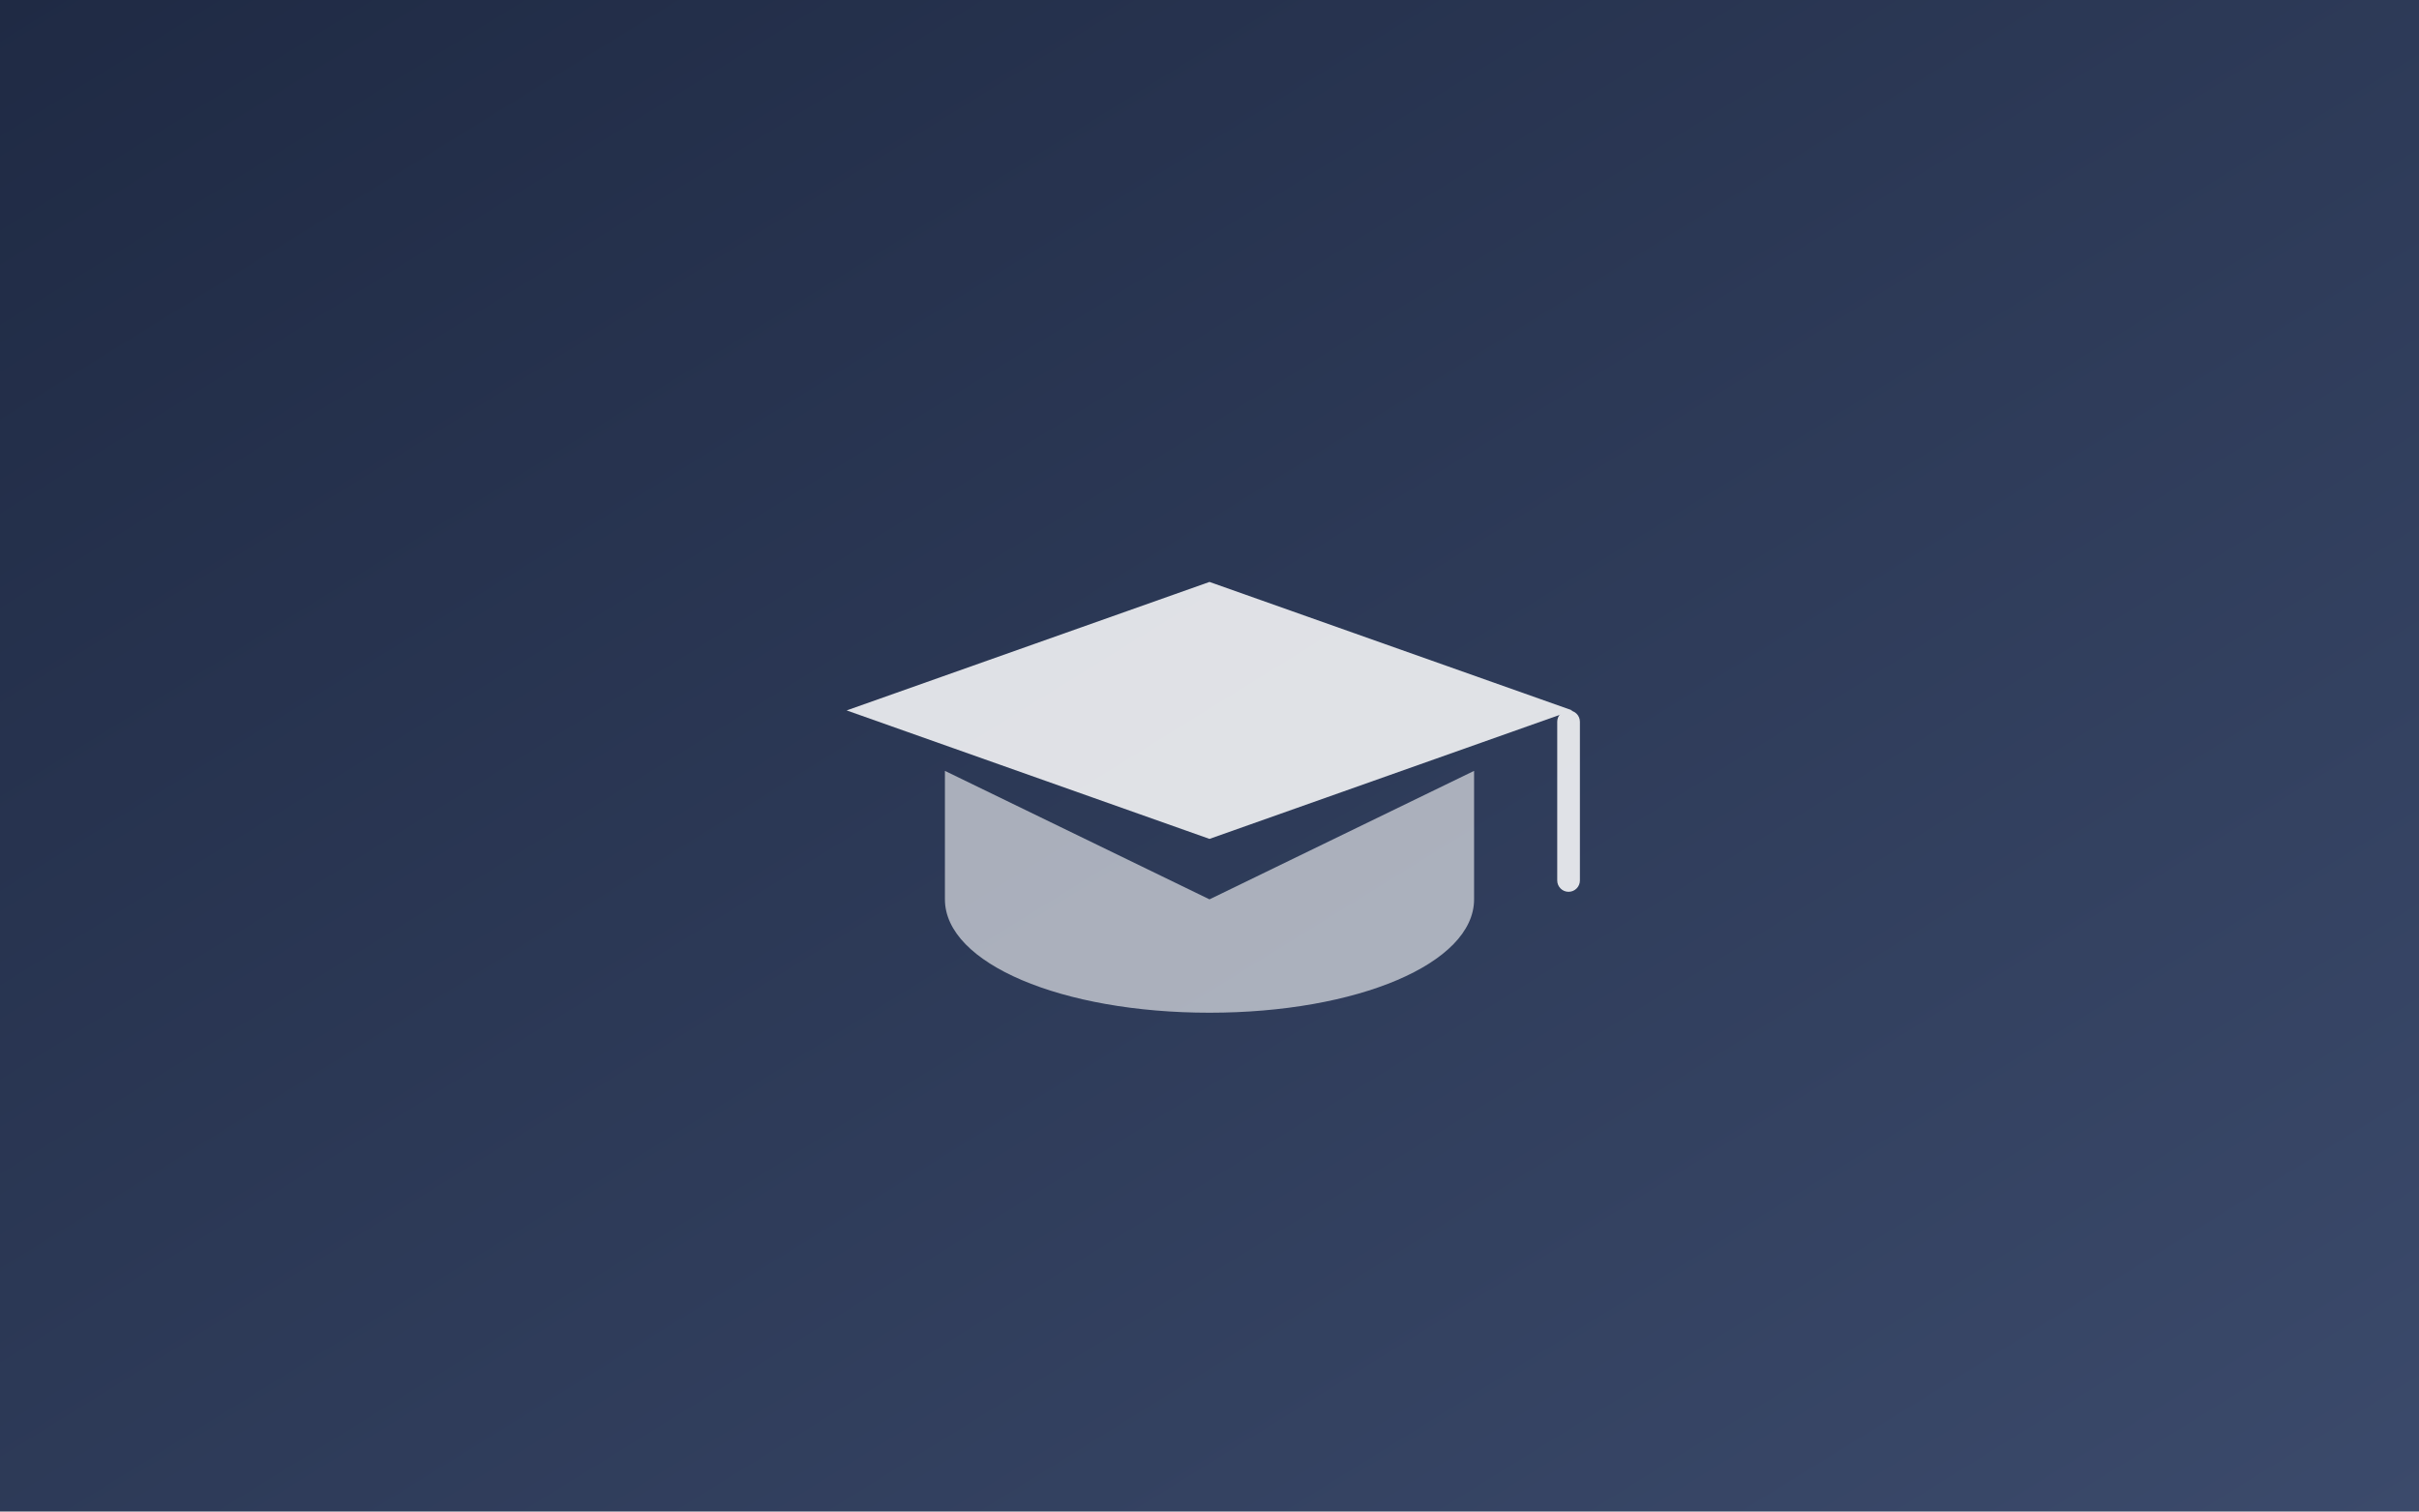
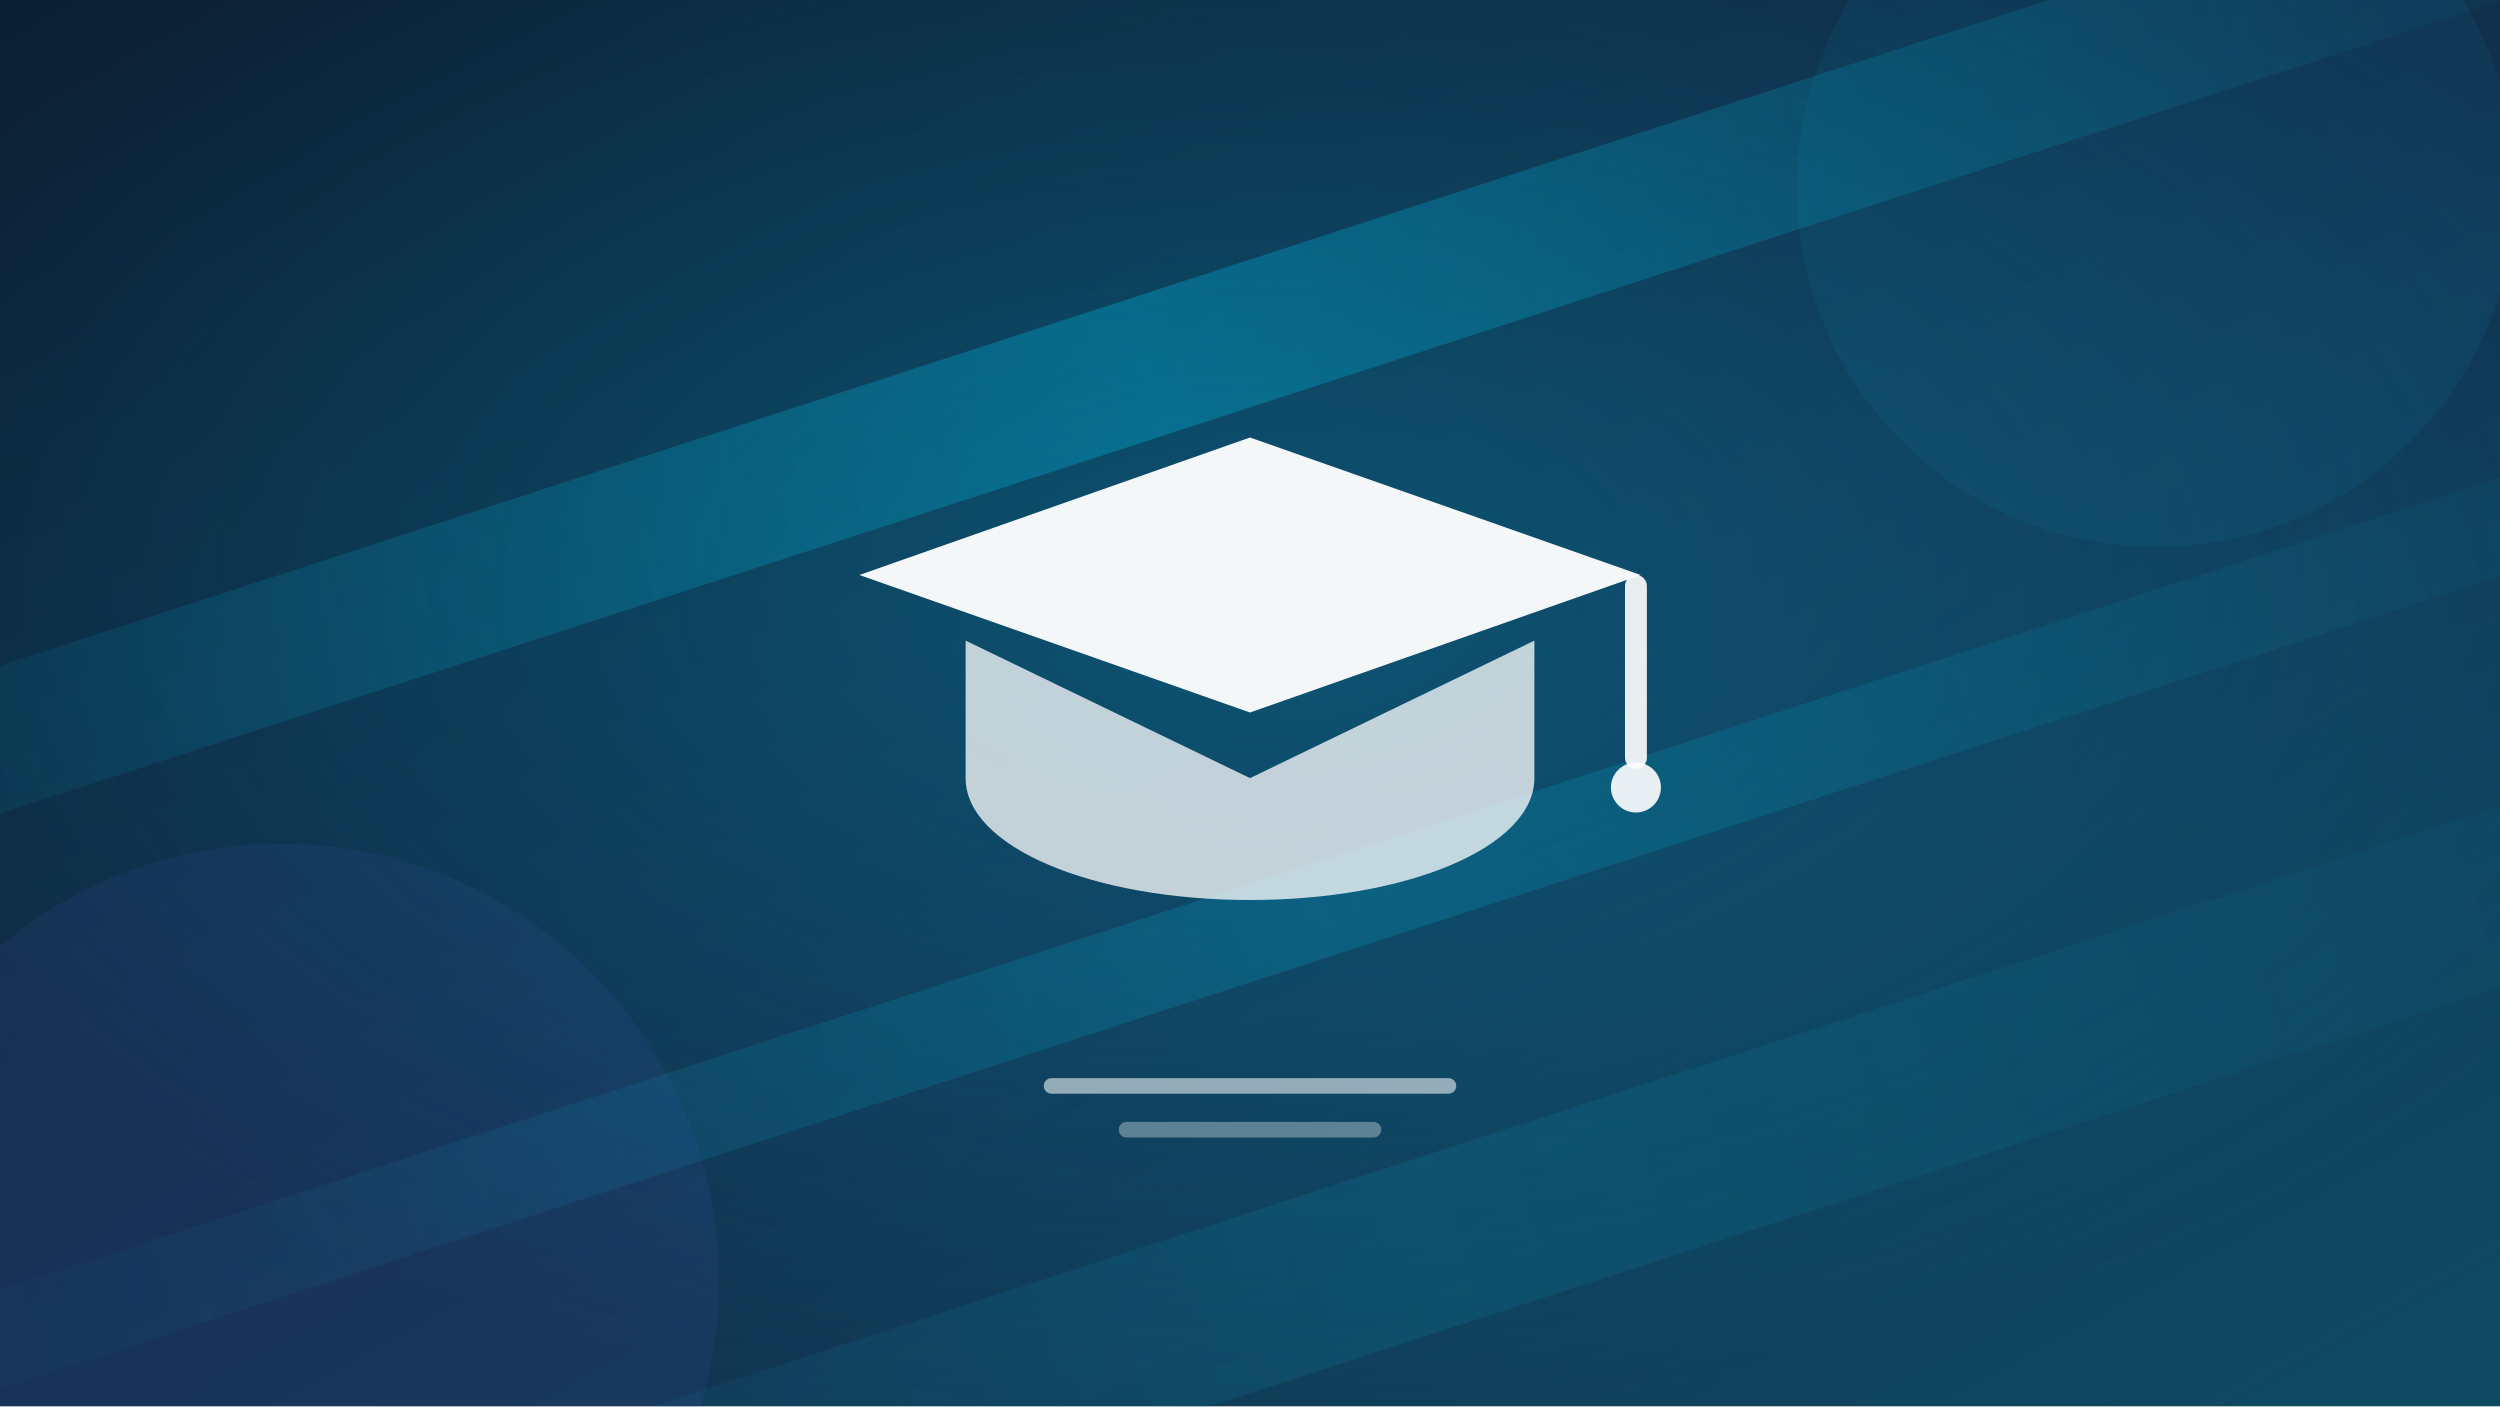
- <svg xmlns="http://www.w3.org/2000/svg" width="640" height="400" viewBox="0 0 640 400" role="img" aria-label="Course thumbnail placeholder">
+ <svg xmlns="http://www.w3.org/2000/svg" width="1600" height="900" viewBox="0 0 1600 900" role="img" aria-label="Course thumbnail placeholder">
  <defs>
-     <linearGradient id="g" x1="0" y1="0" x2="1" y2="1">
-       <stop offset="0" stop-color="#1f2a44" />
-       <stop offset="1" stop-color="#3b4a6b" />
+     <linearGradient id="bg" x1="0" y1="0" x2="1" y2="1">
+       <stop offset="0" stop-color="#0B1F33" />
+       <stop offset="0.55" stop-color="#12314E" />
+       <stop offset="1" stop-color="#0E4B63" />
    </linearGradient>
+     <linearGradient id="beam" x1="0" y1="0" x2="1" y2="0">
+       <stop offset="0" stop-color="#00B4DB" stop-opacity="0" />
+       <stop offset="0.5" stop-color="#00B4DB" stop-opacity="0.35" />
+       <stop offset="1" stop-color="#00B4DB" stop-opacity="0" />
+     </linearGradient>
+     <radialGradient id="glow" cx="0.5" cy="0.42" r="0.6">
+       <stop offset="0" stop-color="#00B4DB" stop-opacity="0.28" />
+       <stop offset="1" stop-color="#00B4DB" stop-opacity="0" />
+     </radialGradient>
  </defs>
-   <rect width="640" height="400" fill="url(#g)" />
-   <g fill="#ffffff" opacity="0.85" transform="translate(320 200)">
-     <path d="M0-46 96-12 0 22-96-12Z" />
-     <path d="M-70 4v34c0 17 31 30 70 30s70-13 70-30V4L0 38Z" opacity="0.7" />
-     <rect x="92" y="-12" width="6" height="48" rx="3" />
+   <rect width="1600" height="900" fill="url(#bg)" />
+   <g transform="rotate(-18 800 450)">
+     <rect x="-200" y="180" width="2000" height="90" fill="url(#beam)" />
+     <rect x="-200" y="560" width="2000" height="60" fill="url(#beam)" opacity="0.6" />
+     <rect x="-200" y="760" width="2000" height="110" fill="url(#beam)" opacity="0.35" />
+   </g>
+   <circle cx="1380" cy="120" r="230" fill="#00B4DB" opacity="0.07" />
+   <circle cx="180" cy="820" r="280" fill="#6C5CE7" opacity="0.08" />
+   <rect width="1600" height="900" fill="url(#glow)" />
+   <g fill="#ffffff" transform="translate(800 400)">
+     <path d="M0-120 250-32 0 56-250-32Z" opacity="0.95" />
+     <path d="M-182 10v88c0 44 81 78 182 78s182-34 182-78V10L0 98Z" opacity="0.75" />
+     <rect x="240" y="-32" width="14" height="124" rx="7" opacity="0.9" />
+     <circle cx="247" cy="104" r="16" opacity="0.9" />
+   </g>
+   <g fill="#ffffff" opacity="0.55" transform="translate(800 690)">
+     <rect x="-132" y="0" width="264" height="10" rx="5" />
+     <rect x="-84" y="28" width="168" height="10" rx="5" opacity="0.6" />
  </g>
</svg>
